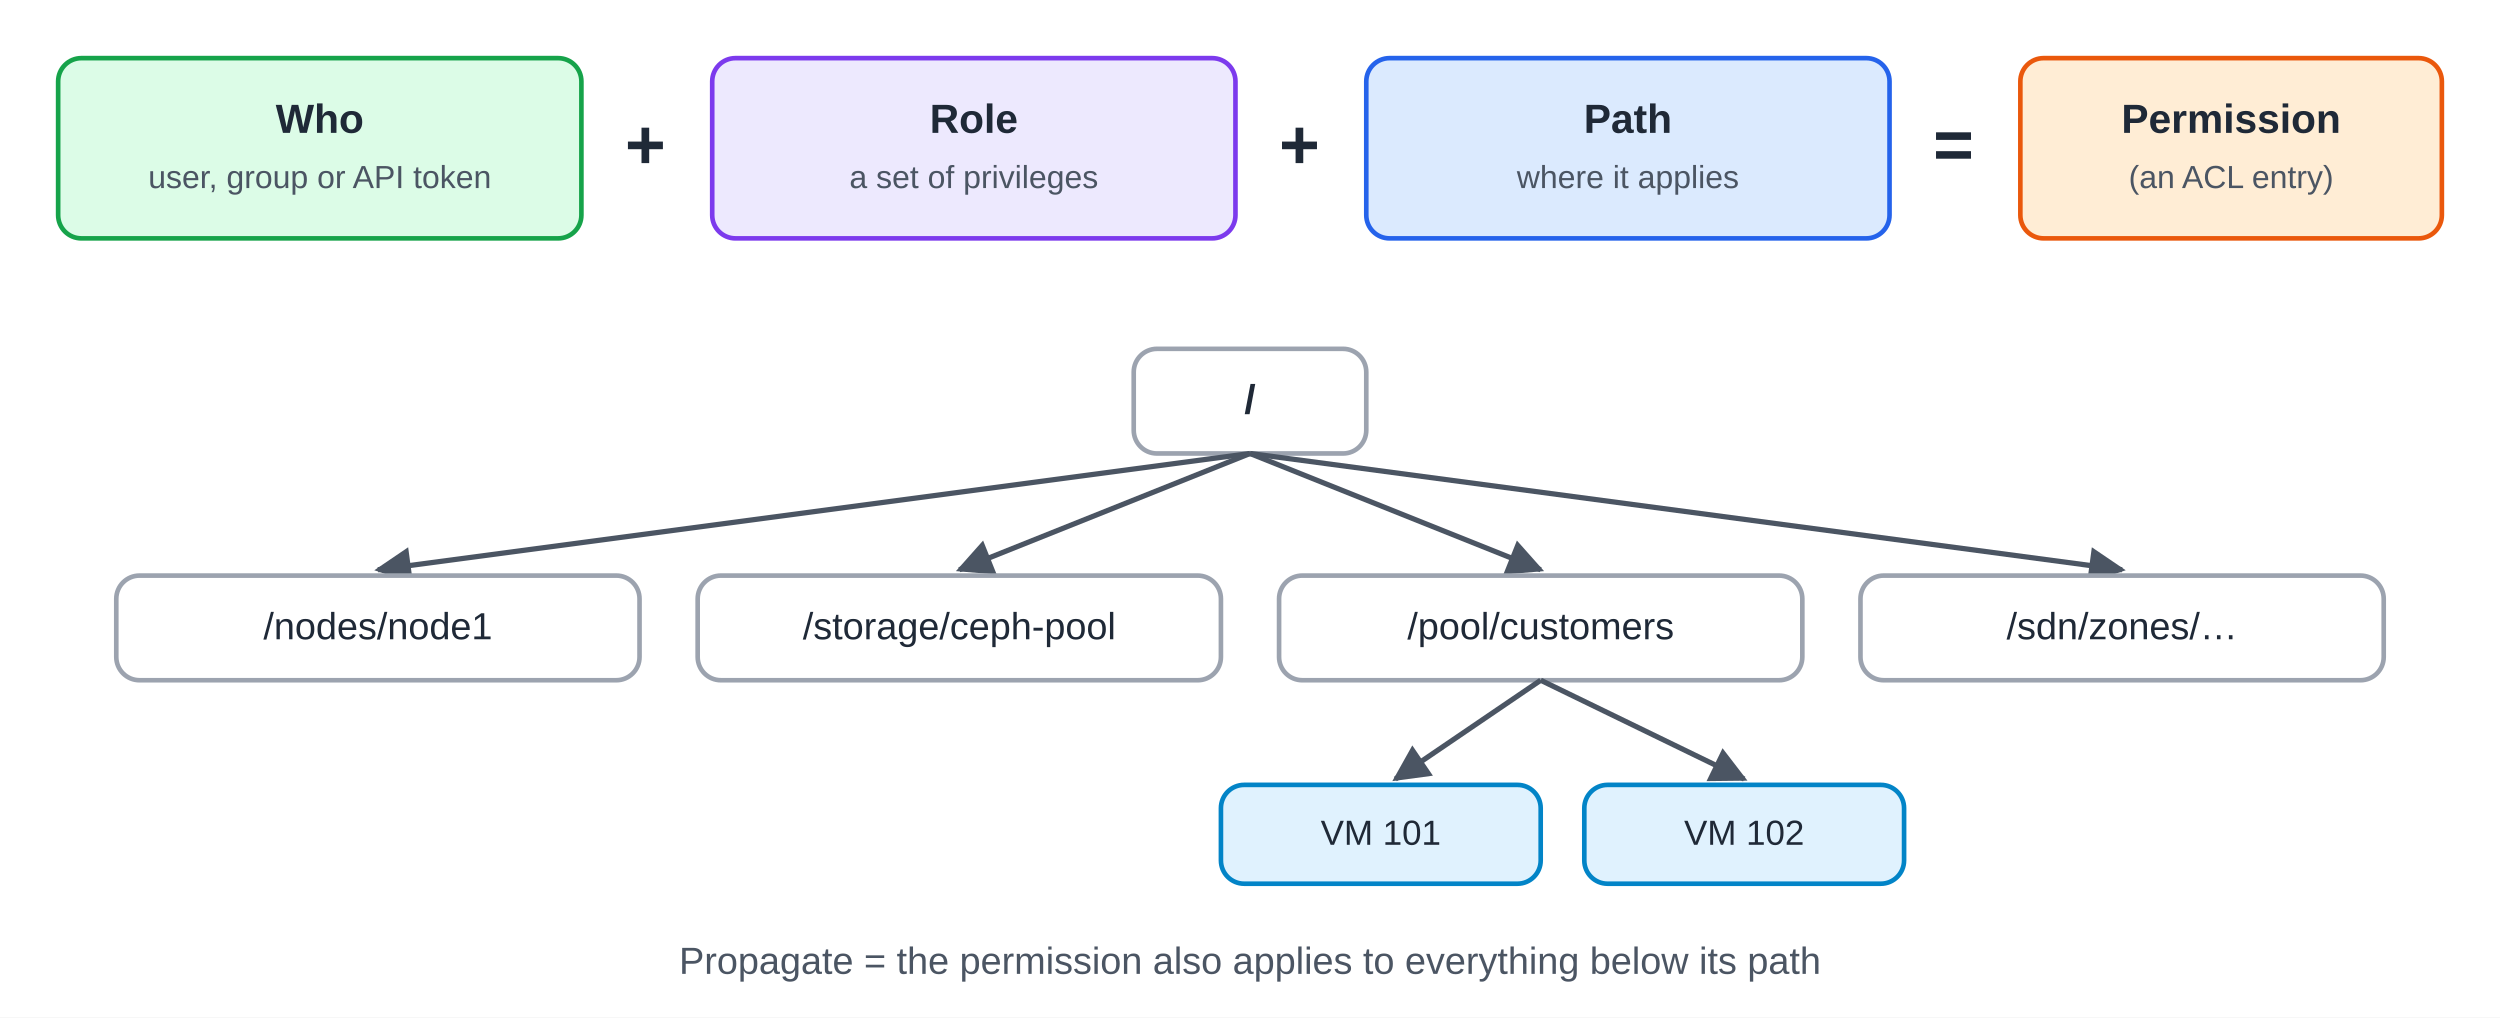
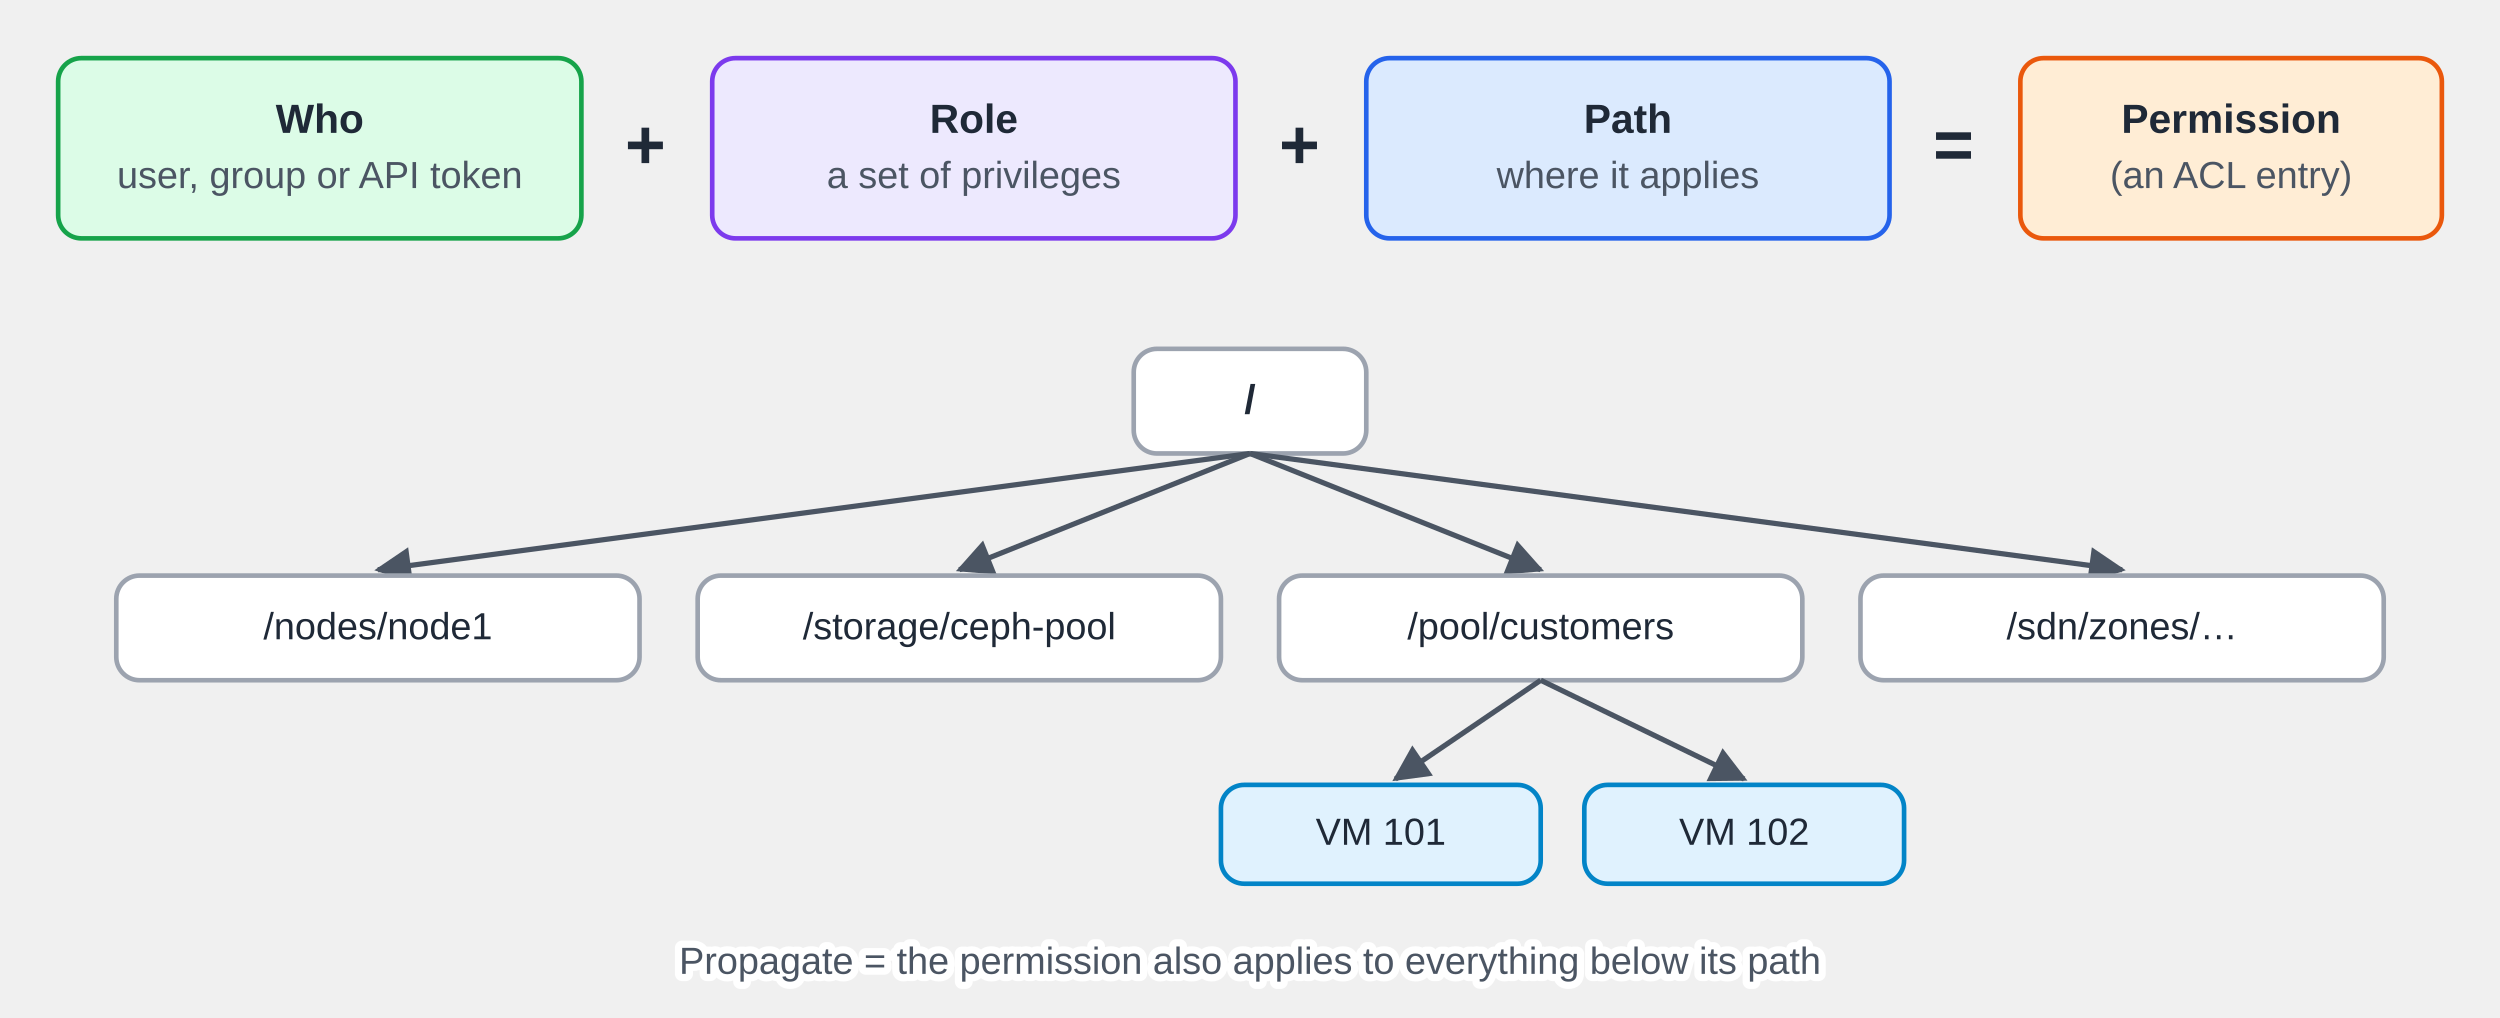
<svg xmlns="http://www.w3.org/2000/svg" width="860" height="350" viewBox="0 0 860 350">
+   <style>@media (prefers-color-scheme: dark){[fill="#F3F4F6"]{fill:#262a33}[fill="#DBEAFE"]{fill:#172554}[fill="#EDE9FE"]{fill:#2e1065}[fill="#FFEDD5"]{fill:#431407}[fill="#DCFCE7"]{fill:#052e16}[fill="#E0F2FE"]{fill:#082f49}[fill="#FEF3C7"]{fill:#422006}[fill="#FEE2E2"]{fill:#450a0a}[fill="#FAFAFA"]{fill:#1b1d24}[fill="#F9FAFB"]{fill:#23262f}[stroke="#6B7280"]{stroke:#9ca3af}[stroke="#2563EB"]{stroke:#60a5fa}[stroke="#7C3AED"]{stroke:#a78bfa}[stroke="#EA580C"]{stroke:#fb923c}[stroke="#16A34A"]{stroke:#4ade80}[stroke="#0284C7"]{stroke:#38bdf8}[stroke="#D97706"]{stroke:#fbbf24}[stroke="#DC2626"]{stroke:#f87171}[stroke="#9CA3AF"]{stroke:#6b7280}[stroke="#E5E7EB"]{stroke:#374151}[stroke="#D1D5DB"]{stroke:#4b5563}:not(circle)[fill="#6B7280"]{fill:#9ca3af}:not(circle)[fill="#2563EB"]{fill:#60a5fa}:not(circle)[fill="#7C3AED"]{fill:#a78bfa}:not(circle)[fill="#EA580C"]{fill:#fb923c}:not(circle)[fill="#16A34A"]{fill:#4ade80}:not(circle)[fill="#0284C7"]{fill:#38bdf8}:not(circle)[fill="#D97706"]{fill:#fbbf24}:not(circle)[fill="#DC2626"]{fill:#f87171}text[fill="#1F2937"]{fill:#e5e7eb}[fill="#4B5563"]{fill:#9ca3af}rect[fill="#FFFFFF"]{fill:#23262f}text[stroke="#FFFFFF"]{stroke:#17181c}}</style>
  <defs>
    <marker id="ah" viewBox="0 0 10 10" refX="9" refY="5" markerWidth="7" markerHeight="7" orient="auto">
      <path d="M0,0 L10,5 L0,10 z" fill="#4B5563" />
    </marker>
    <marker id="ahs" viewBox="0 0 10 10" refX="9" refY="5" markerWidth="7" markerHeight="7" orient="auto">
      <path d="M0,0 L10,5 L0,10 z" fill="#4B5563" />
    </marker>
  </defs>
-   <rect width="100%" height="100%" fill="#FFFFFF" />
  <rect x="20" y="20" width="180" height="62" rx="8" fill="#DCFCE7" stroke="#16A34A" stroke-width="1.6" />
-   <text x="110" y="45.7" font-family="Liberation Sans" font-size="14" font-weight="700" text-anchor="middle" fill="#1F2937">Who</text>
-   <text x="110" y="64.7" font-family="Liberation Sans" font-size="11" font-weight="400" text-anchor="middle" fill="#4B5563">user, group or API token</text>
-   <text x="222" y="58" font-family="Liberation Sans" font-size="24" font-weight="700" text-anchor="middle" fill="#1F2937">+</text>
+   <text x="110" y="45.7" font-family="Liberation Sans, Arial, Helvetica, sans-serif" font-size="14" font-weight="700" text-anchor="middle" fill="#1F2937">Who</text>
+   <text x="110" y="64.7" font-family="Liberation Sans, Arial, Helvetica, sans-serif" font-size="13" font-weight="400" text-anchor="middle" fill="#4B5563">user, group or API token</text>
+   <text x="222" y="58" font-family="Liberation Sans, Arial, Helvetica, sans-serif" font-size="24" font-weight="700" text-anchor="middle" fill="#1F2937">+</text>
  <rect x="245" y="20" width="180" height="62" rx="8" fill="#EDE9FE" stroke="#7C3AED" stroke-width="1.6" />
-   <text x="335" y="45.7" font-family="Liberation Sans" font-size="14" font-weight="700" text-anchor="middle" fill="#1F2937">Role</text>
-   <text x="335" y="64.7" font-family="Liberation Sans" font-size="11" font-weight="400" text-anchor="middle" fill="#4B5563">a set of privileges</text>
-   <text x="447" y="58" font-family="Liberation Sans" font-size="24" font-weight="700" text-anchor="middle" fill="#1F2937">+</text>
+   <text x="335" y="45.7" font-family="Liberation Sans, Arial, Helvetica, sans-serif" font-size="14" font-weight="700" text-anchor="middle" fill="#1F2937">Role</text>
+   <text x="335" y="64.7" font-family="Liberation Sans, Arial, Helvetica, sans-serif" font-size="13" font-weight="400" text-anchor="middle" fill="#4B5563">a set of privileges</text>
+   <text x="447" y="58" font-family="Liberation Sans, Arial, Helvetica, sans-serif" font-size="24" font-weight="700" text-anchor="middle" fill="#1F2937">+</text>
  <rect x="470" y="20" width="180" height="62" rx="8" fill="#DBEAFE" stroke="#2563EB" stroke-width="1.6" />
-   <text x="560" y="45.7" font-family="Liberation Sans" font-size="14" font-weight="700" text-anchor="middle" fill="#1F2937">Path</text>
-   <text x="560" y="64.7" font-family="Liberation Sans" font-size="11" font-weight="400" text-anchor="middle" fill="#4B5563">where it applies</text>
-   <text x="672" y="58" font-family="Liberation Sans" font-size="24" font-weight="700" text-anchor="middle" fill="#1F2937">=</text>
+   <text x="560" y="45.7" font-family="Liberation Sans, Arial, Helvetica, sans-serif" font-size="14" font-weight="700" text-anchor="middle" fill="#1F2937">Path</text>
+   <text x="560" y="64.7" font-family="Liberation Sans, Arial, Helvetica, sans-serif" font-size="13" font-weight="400" text-anchor="middle" fill="#4B5563">where it applies</text>
+   <text x="672" y="58" font-family="Liberation Sans, Arial, Helvetica, sans-serif" font-size="24" font-weight="700" text-anchor="middle" fill="#1F2937">=</text>
  <rect x="695" y="20" width="145" height="62" rx="8" fill="#FFEDD5" stroke="#EA580C" stroke-width="1.6" />
-   <text x="767.5" y="45.7" font-family="Liberation Sans" font-size="14" font-weight="700" text-anchor="middle" fill="#1F2937">Permission</text>
-   <text x="767.5" y="64.7" font-family="Liberation Sans" font-size="11" font-weight="400" text-anchor="middle" fill="#4B5563">(an ACL entry)</text>
+   <text x="767.5" y="45.7" font-family="Liberation Sans, Arial, Helvetica, sans-serif" font-size="14" font-weight="700" text-anchor="middle" fill="#1F2937">Permission</text>
+   <text x="767.5" y="64.7" font-family="Liberation Sans, Arial, Helvetica, sans-serif" font-size="13" font-weight="400" text-anchor="middle" fill="#4B5563">(an ACL entry)</text>
  <rect x="390" y="120" width="80" height="36" rx="8" fill="#FFFFFF" stroke="#9CA3AF" stroke-width="1.6" />
-   <text x="430" y="142.2" font-family="Liberation Sans" font-size="14" font-weight="700" text-anchor="middle" fill="#1F2937">/</text>
+   <text x="430" y="142.2" font-family="Liberation Sans, Arial, Helvetica, sans-serif" font-size="14" font-weight="700" text-anchor="middle" fill="#1F2937">/</text>
  <line x1="430" y1="156" x2="130" y2="196" stroke="#4B5563" stroke-width="1.8" marker-end="url(#ah)" />
  <rect x="40" y="198" width="180" height="36" rx="8" fill="#FFFFFF" stroke="#9CA3AF" stroke-width="1.6" />
-   <text x="130" y="219.9" font-family="Liberation Sans" font-size="13" font-weight="400" text-anchor="middle" fill="#1F2937">/nodes/node1</text>
+   <text x="130" y="219.9" font-family="Liberation Sans, Arial, Helvetica, sans-serif" font-size="13" font-weight="400" text-anchor="middle" fill="#1F2937">/nodes/node1</text>
  <line x1="430" y1="156" x2="330" y2="196" stroke="#4B5563" stroke-width="1.8" marker-end="url(#ah)" />
  <rect x="240" y="198" width="180" height="36" rx="8" fill="#FFFFFF" stroke="#9CA3AF" stroke-width="1.6" />
-   <text x="330" y="219.9" font-family="Liberation Sans" font-size="13" font-weight="400" text-anchor="middle" fill="#1F2937">/storage/ceph-pool</text>
+   <text x="330" y="219.9" font-family="Liberation Sans, Arial, Helvetica, sans-serif" font-size="13" font-weight="400" text-anchor="middle" fill="#1F2937">/storage/ceph-pool</text>
  <line x1="430" y1="156" x2="530" y2="196" stroke="#4B5563" stroke-width="1.8" marker-end="url(#ah)" />
  <rect x="440" y="198" width="180" height="36" rx="8" fill="#FFFFFF" stroke="#9CA3AF" stroke-width="1.6" />
-   <text x="530" y="219.9" font-family="Liberation Sans" font-size="13" font-weight="400" text-anchor="middle" fill="#1F2937">/pool/customers</text>
+   <text x="530" y="219.9" font-family="Liberation Sans, Arial, Helvetica, sans-serif" font-size="13" font-weight="400" text-anchor="middle" fill="#1F2937">/pool/customers</text>
  <line x1="430" y1="156" x2="730" y2="196" stroke="#4B5563" stroke-width="1.8" marker-end="url(#ah)" />
  <rect x="640" y="198" width="180" height="36" rx="8" fill="#FFFFFF" stroke="#9CA3AF" stroke-width="1.6" />
-   <text x="730" y="219.9" font-family="Liberation Sans" font-size="13" font-weight="400" text-anchor="middle" fill="#1F2937">/sdn/zones/…</text>
+   <text x="730" y="219.9" font-family="Liberation Sans, Arial, Helvetica, sans-serif" font-size="13" font-weight="400" text-anchor="middle" fill="#1F2937">/sdn/zones/…</text>
  <line x1="530" y1="234" x2="480" y2="268" stroke="#4B5563" stroke-width="1.8" marker-end="url(#ah)" />
  <line x1="530" y1="234" x2="600" y2="268" stroke="#4B5563" stroke-width="1.8" marker-end="url(#ah)" />
  <rect x="420" y="270" width="110" height="34" rx="8" fill="#E0F2FE" stroke="#0284C7" stroke-width="1.6" />
-   <text x="475" y="290.6" font-family="Liberation Sans" font-size="12" font-weight="400" text-anchor="middle" fill="#1F2937">VM 101</text>
+   <text x="475" y="290.6" font-family="Liberation Sans, Arial, Helvetica, sans-serif" font-size="13" font-weight="400" text-anchor="middle" fill="#1F2937">VM 101</text>
  <rect x="545" y="270" width="110" height="34" rx="8" fill="#E0F2FE" stroke="#0284C7" stroke-width="1.6" />
-   <text x="600" y="290.6" font-family="Liberation Sans" font-size="12" font-weight="400" text-anchor="middle" fill="#1F2937">VM 102</text>
-   <text x="430" y="335" font-family="Liberation Sans" font-size="13" font-weight="400" text-anchor="middle" fill="#4B5563" stroke="#FFFFFF" stroke-width="5" paint-order="stroke" stroke-linejoin="round">Propagate = the permission also applies to everything below its path</text>
+   <text x="600" y="290.6" font-family="Liberation Sans, Arial, Helvetica, sans-serif" font-size="13" font-weight="400" text-anchor="middle" fill="#1F2937">VM 102</text>
+   <text x="430" y="335" font-family="Liberation Sans, Arial, Helvetica, sans-serif" font-size="13" font-weight="400" text-anchor="middle" fill="#4B5563" stroke="#FFFFFF" stroke-width="5" paint-order="stroke" stroke-linejoin="round">Propagate = the permission also applies to everything below its path</text>
</svg>
